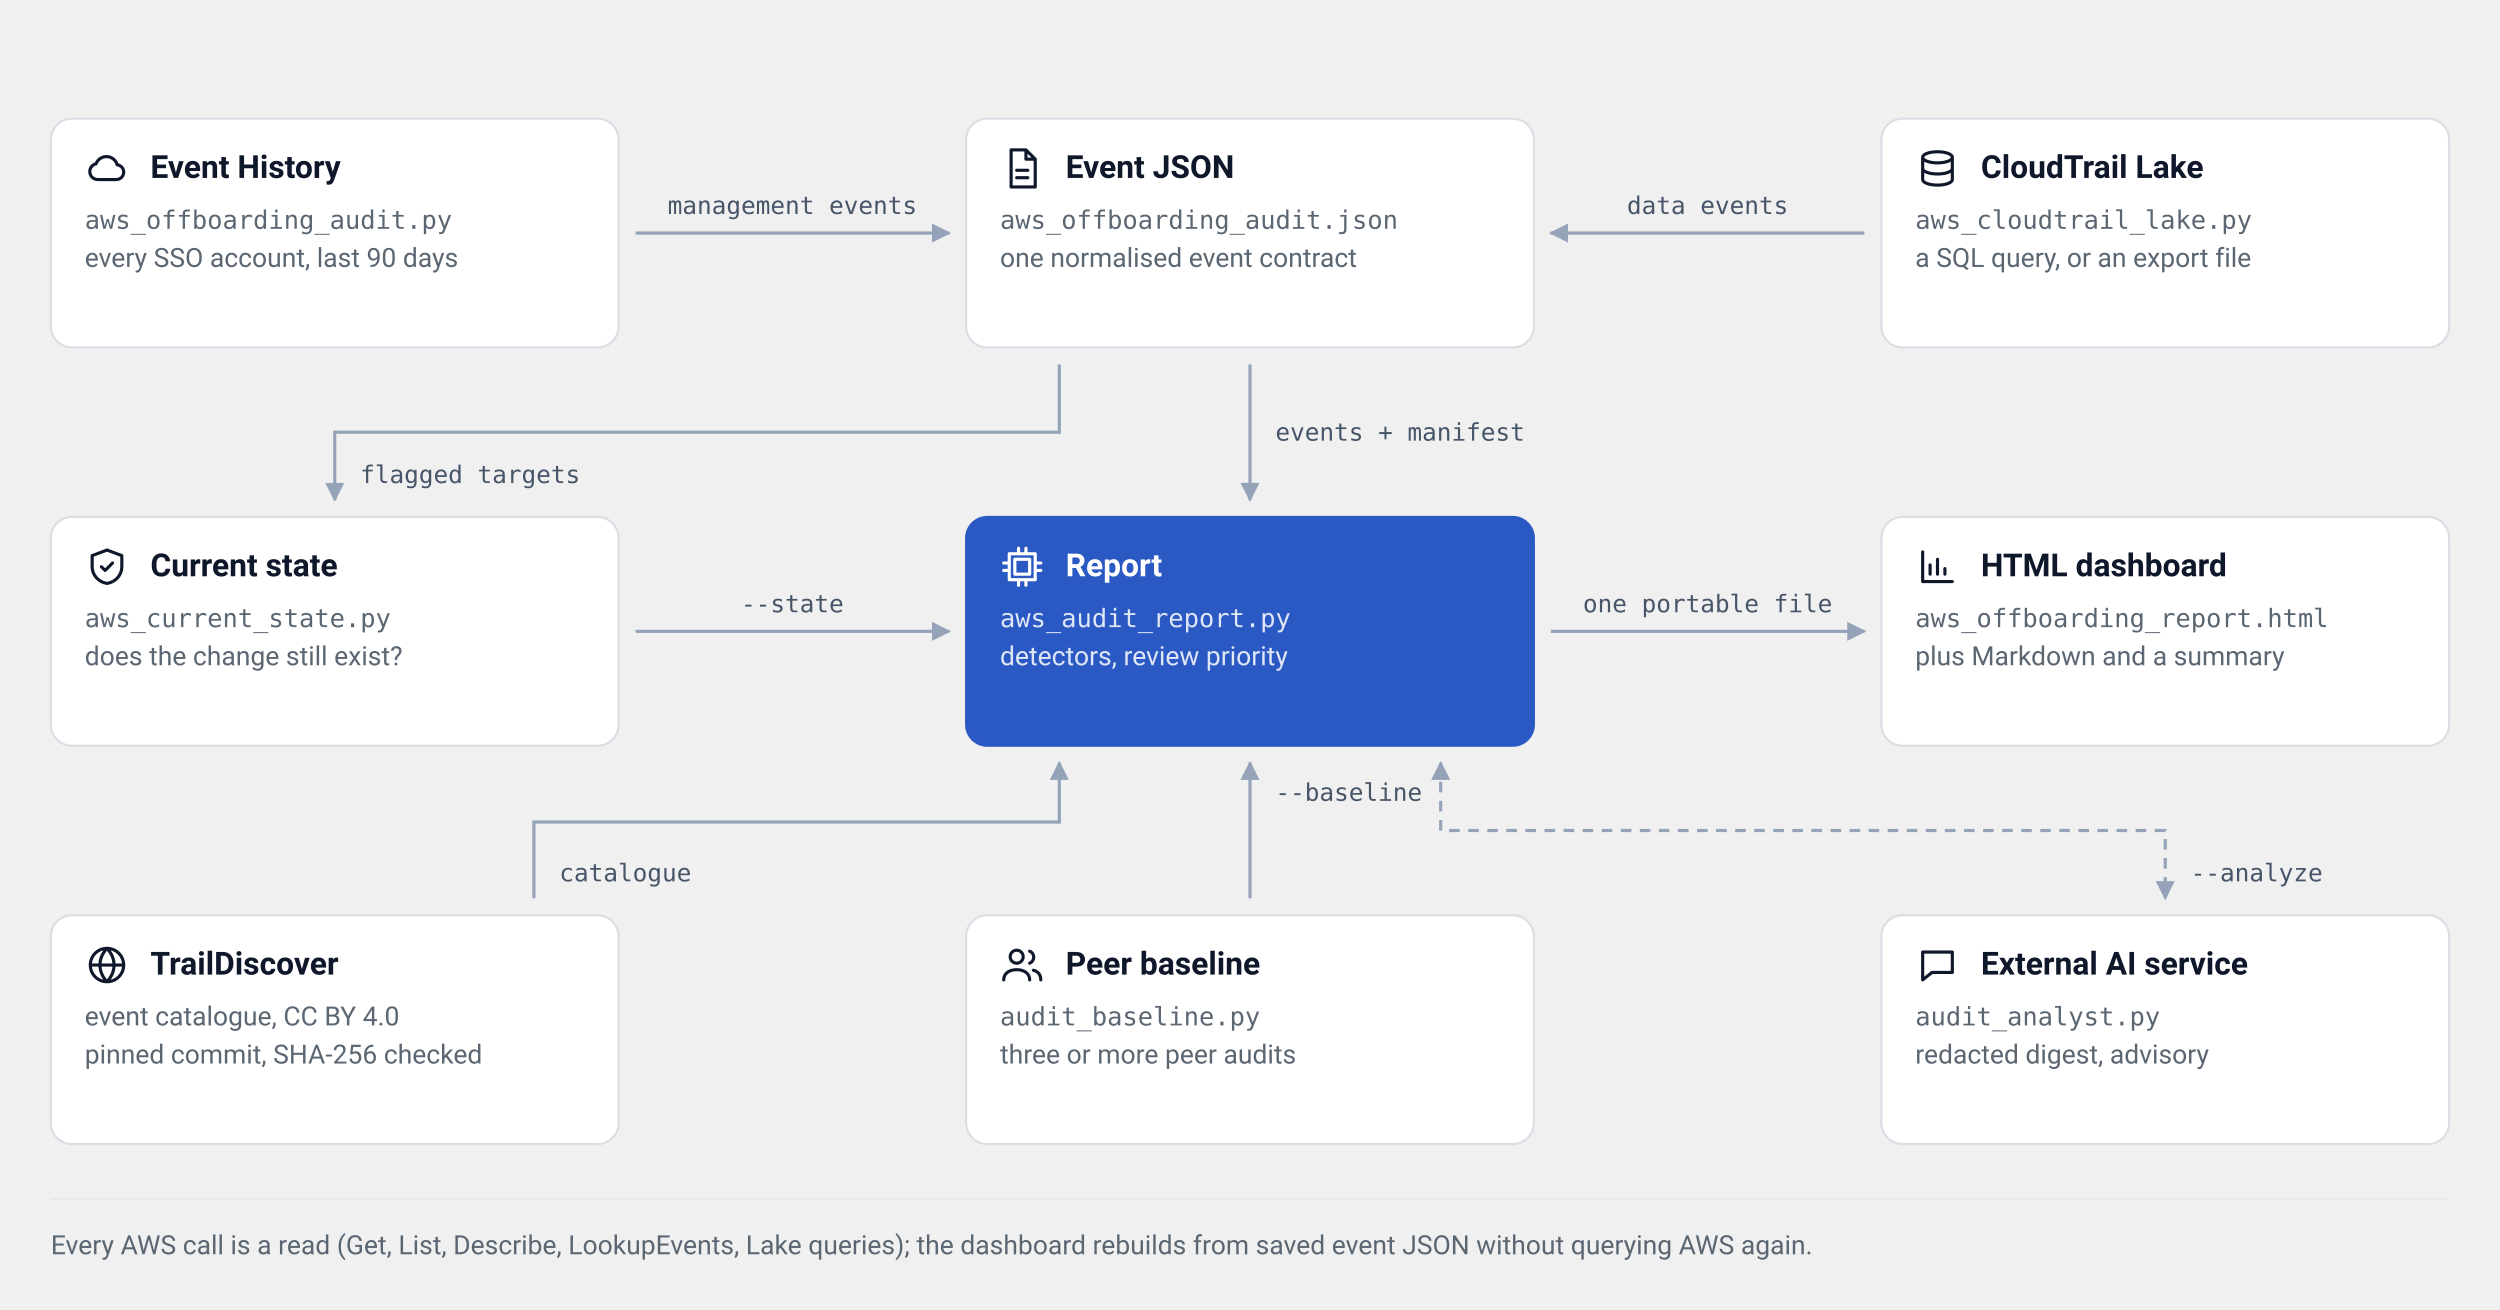
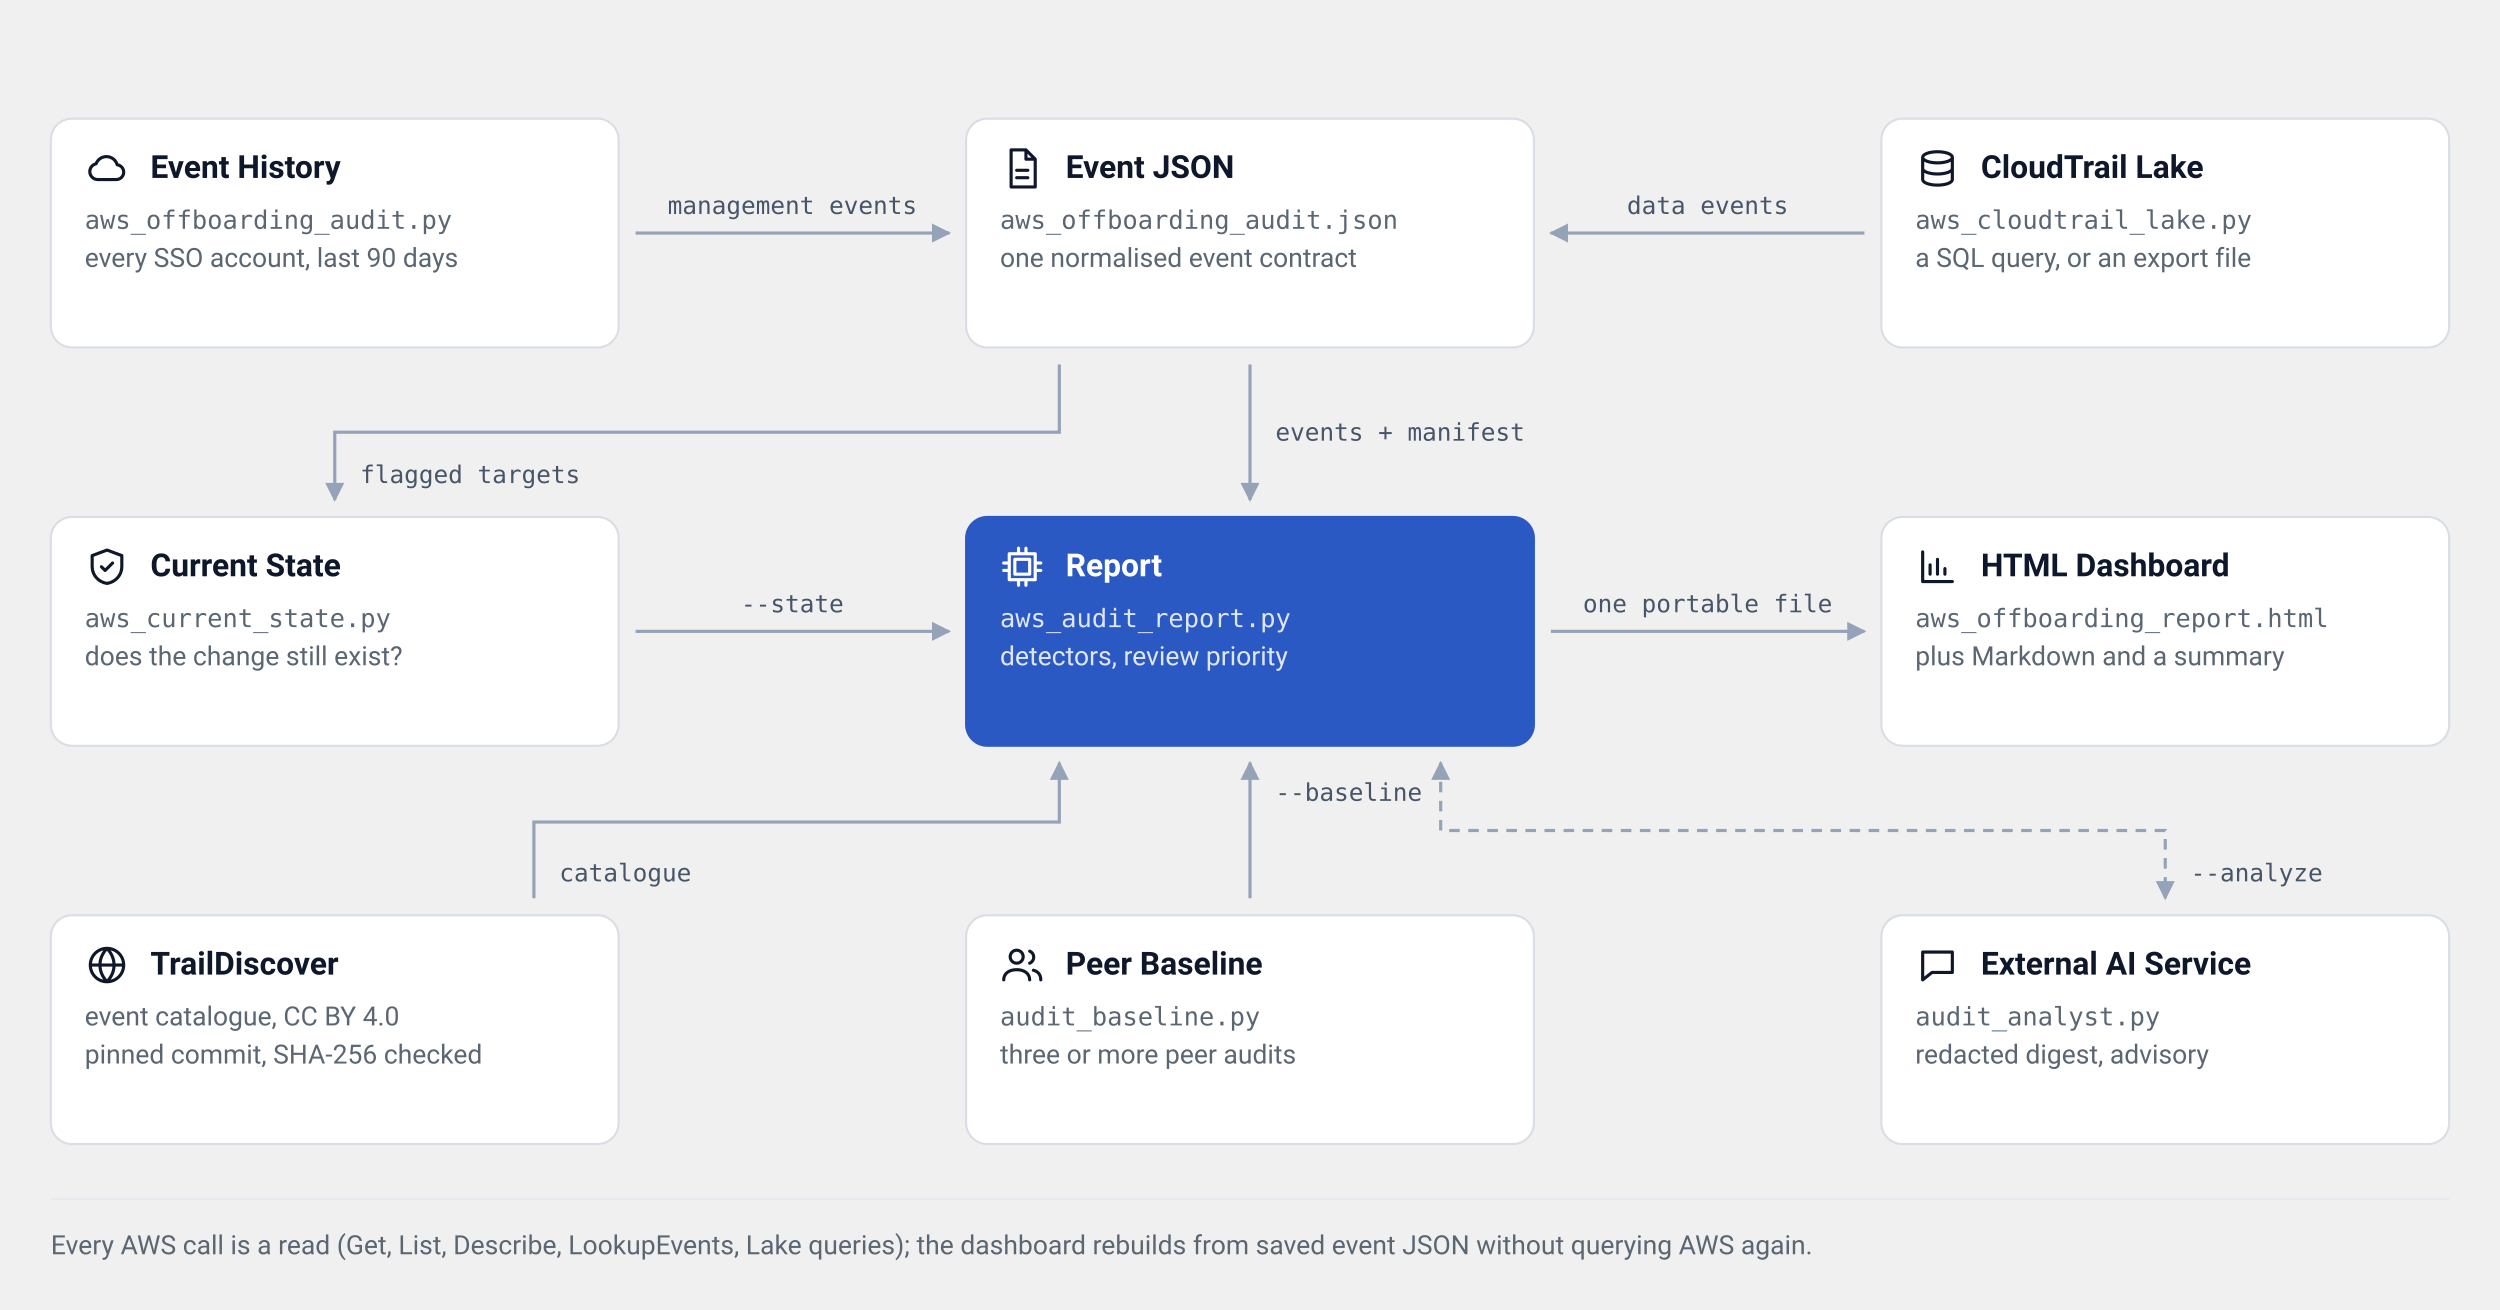
<svg xmlns="http://www.w3.org/2000/svg" viewBox="0 0 1180 618" width="1180" height="618" role="img" aria-label="Event History and CloudTrail Lake both write one event JSON file. The report reads it, with optional current state, a peer baseline, the pinned TrailDiscover catalogue and an external analysis, and writes the HTML dashboard. Every AWS call is a read.">
  <defs>
    <marker id="a" viewBox="0 0 10 10" refX="9" refY="5" markerWidth="6" markerHeight="6" orient="auto-start-reverse">
      <path d="M0 0 10 5 0 10z" fill="#94a3b8" />
    </marker>
    <marker id="b" viewBox="0 0 10 10" refX="1" refY="5" markerWidth="6" markerHeight="6" orient="auto">
      <path d="M10 0 0 5 10 10z" fill="#94a3b8" />
    </marker>
  </defs>
  <rect x="24" y="56" width="268" height="108" rx="10" fill="#ffffff" stroke="#d8dee4" stroke-width="1" />
  <g transform="translate(40.0,69.0) scale(0.875)" fill="none" stroke="#0f172a" stroke-width="1.7" stroke-linecap="round" stroke-linejoin="round">
    <path d="M7 18h10a4 4 0 0 0 .5-7.97A6 6 0 0 0 6.1 9.5 4.3 4.3 0 0 0 7 18z" />
  </g>
  <text x="71.0" y="84.0" font-family="system-ui,-apple-system,'Segoe UI',Roboto,Helvetica,Arial,sans-serif" font-size="15" fill="#0f172a" text-anchor="start" font-weight="600">Event History</text>
  <text x="40.0" y="108.0" font-family="ui-monospace,SFMono-Regular,'SF Mono',Menlo,Consolas,monospace" font-size="12" fill="#5b6673" text-anchor="start">aws_offboarding_audit.py</text>
  <text x="40.0" y="126.0" font-family="system-ui,-apple-system,'Segoe UI',Roboto,Helvetica,Arial,sans-serif" font-size="12.5" fill="#5b6673" text-anchor="start">every SSO account, last 90 days</text>
  <rect x="456" y="56" width="268" height="108" rx="10" fill="#ffffff" stroke="#d8dee4" stroke-width="1" />
  <g transform="translate(472.0,69.0) scale(0.875)" fill="none" stroke="#0f172a" stroke-width="1.7" stroke-linecap="round" stroke-linejoin="round">
    <path d="M6 2h8l5 5v15H6z M14 2v5h5 M9 13h6 M9 17h6" />
  </g>
  <text x="503.0" y="84.0" font-family="system-ui,-apple-system,'Segoe UI',Roboto,Helvetica,Arial,sans-serif" font-size="15" fill="#0f172a" text-anchor="start" font-weight="600">Event JSON</text>
  <text x="472.0" y="108.0" font-family="ui-monospace,SFMono-Regular,'SF Mono',Menlo,Consolas,monospace" font-size="12" fill="#5b6673" text-anchor="start">aws_offboarding_audit.json</text>
  <text x="472.0" y="126.0" font-family="system-ui,-apple-system,'Segoe UI',Roboto,Helvetica,Arial,sans-serif" font-size="12.5" fill="#5b6673" text-anchor="start">one normalised event contract</text>
  <rect x="888" y="56" width="268" height="108" rx="10" fill="#ffffff" stroke="#d8dee4" stroke-width="1" />
  <g transform="translate(904.0,69.0) scale(0.875)" fill="none" stroke="#0f172a" stroke-width="1.7" stroke-linecap="round" stroke-linejoin="round">
    <path d="M4 6c0-1.7 3.6-3 8-3s8 1.3 8 3-3.6 3-8 3-8-1.3-8-3z M4 6v12c0 1.7 3.6 3 8 3s8-1.3 8-3V6 M4 12c0 1.7 3.6 3 8 3s8-1.3 8-3" />
  </g>
  <text x="935.0" y="84.0" font-family="system-ui,-apple-system,'Segoe UI',Roboto,Helvetica,Arial,sans-serif" font-size="15" fill="#0f172a" text-anchor="start" font-weight="600">CloudTrail Lake</text>
  <text x="904.0" y="108.0" font-family="ui-monospace,SFMono-Regular,'SF Mono',Menlo,Consolas,monospace" font-size="12" fill="#5b6673" text-anchor="start">aws_cloudtrail_lake.py</text>
  <text x="904.0" y="126.0" font-family="system-ui,-apple-system,'Segoe UI',Roboto,Helvetica,Arial,sans-serif" font-size="12.5" fill="#5b6673" text-anchor="start">a SQL query, or an export file</text>
  <rect x="24" y="244" width="268" height="108" rx="10" fill="#ffffff" stroke="#d8dee4" stroke-width="1" />
  <g transform="translate(40.0,257.0) scale(0.875)" fill="none" stroke="#0f172a" stroke-width="1.7" stroke-linecap="round" stroke-linejoin="round">
    <path d="M12 3 4 6v6c0 4.5 3.4 8.3 8 9 4.6-.7 8-4.5 8-9V6z M9 12l2 2 4-4" />
  </g>
-   <text x="71.0" y="272.0" font-family="system-ui,-apple-system,'Segoe UI',Roboto,Helvetica,Arial,sans-serif" font-size="15" fill="#0f172a" text-anchor="start" font-weight="600">Current state</text>
+   <text x="71.0" y="272.0" font-family="system-ui,-apple-system,'Segoe UI',Roboto,Helvetica,Arial,sans-serif" font-size="15" fill="#0f172a" text-anchor="start" font-weight="600">Current State</text>
  <text x="40.0" y="296.0" font-family="ui-monospace,SFMono-Regular,'SF Mono',Menlo,Consolas,monospace" font-size="12" fill="#5b6673" text-anchor="start">aws_current_state.py</text>
  <text x="40.0" y="314.0" font-family="system-ui,-apple-system,'Segoe UI',Roboto,Helvetica,Arial,sans-serif" font-size="12.5" fill="#5b6673" text-anchor="start">does the change still exist?</text>
  <rect x="456" y="244" width="268" height="108" rx="10" fill="#2b59c3" stroke="#2b59c3" stroke-width="1" />
  <g transform="translate(472.0,257.0) scale(0.875)" fill="none" stroke="#ffffff" stroke-width="1.7" stroke-linecap="round" stroke-linejoin="round">
    <path d="M8 8h8v8H8z M5 5h14v14H5z M10 2v3 M14 2v3 M10 19v3 M14 19v3 M2 10h3 M2 14h3 M19 10h3 M19 14h3" />
  </g>
  <text x="503.0" y="272.0" font-family="system-ui,-apple-system,'Segoe UI',Roboto,Helvetica,Arial,sans-serif" font-size="15" fill="#ffffff" text-anchor="start" font-weight="600">Report</text>
  <text x="472.0" y="296.0" font-family="ui-monospace,SFMono-Regular,'SF Mono',Menlo,Consolas,monospace" font-size="12" fill="#ffffff" text-anchor="start" opacity="0.85">aws_audit_report.py</text>
  <text x="472.0" y="314.0" font-family="system-ui,-apple-system,'Segoe UI',Roboto,Helvetica,Arial,sans-serif" font-size="12.5" fill="#ffffff" text-anchor="start" opacity="0.85">detectors, review priority</text>
  <rect x="888" y="244" width="268" height="108" rx="10" fill="#ffffff" stroke="#d8dee4" stroke-width="1" />
  <g transform="translate(904.0,257.0) scale(0.875)" fill="none" stroke="#0f172a" stroke-width="1.7" stroke-linecap="round" stroke-linejoin="round">
    <path d="M4 20V4 M4 20h16 M8 16v-5 M12 16V8 M16 16v-3" />
  </g>
-   <text x="935.0" y="272.0" font-family="system-ui,-apple-system,'Segoe UI',Roboto,Helvetica,Arial,sans-serif" font-size="15" fill="#0f172a" text-anchor="start" font-weight="600">HTML dashboard</text>
+   <text x="935.0" y="272.0" font-family="system-ui,-apple-system,'Segoe UI',Roboto,Helvetica,Arial,sans-serif" font-size="15" fill="#0f172a" text-anchor="start" font-weight="600">HTML Dashboard</text>
  <text x="904.0" y="296.0" font-family="ui-monospace,SFMono-Regular,'SF Mono',Menlo,Consolas,monospace" font-size="12" fill="#5b6673" text-anchor="start">aws_offboarding_report.html</text>
  <text x="904.0" y="314.0" font-family="system-ui,-apple-system,'Segoe UI',Roboto,Helvetica,Arial,sans-serif" font-size="12.5" fill="#5b6673" text-anchor="start">plus Markdown and a summary</text>
  <rect x="24" y="432" width="268" height="108" rx="10" fill="#ffffff" stroke="#d8dee4" stroke-width="1" />
  <g transform="translate(40.0,445.0) scale(0.875)" fill="none" stroke="#0f172a" stroke-width="1.7" stroke-linecap="round" stroke-linejoin="round">
    <path d="M12 3a9 9 0 1 0 0 18 9 9 0 0 0 0-18z M3 12h18 M12 3c2.5 2.7 3.8 5.7 3.8 9s-1.3 6.3-3.8 9 M12 3c-2.5 2.7-3.8 5.7-3.8 9s1.3 6.3 3.8 9" />
  </g>
  <text x="71.0" y="460.0" font-family="system-ui,-apple-system,'Segoe UI',Roboto,Helvetica,Arial,sans-serif" font-size="15" fill="#0f172a" text-anchor="start" font-weight="600">TrailDiscover</text>
  <text x="40.0" y="484.0" font-family="system-ui,-apple-system,'Segoe UI',Roboto,Helvetica,Arial,sans-serif" font-size="12.5" fill="#5b6673" text-anchor="start">event catalogue, CC BY 4.0</text>
  <text x="40.0" y="502.0" font-family="system-ui,-apple-system,'Segoe UI',Roboto,Helvetica,Arial,sans-serif" font-size="12.5" fill="#5b6673" text-anchor="start">pinned commit, SHA-256 checked</text>
  <rect x="456" y="432" width="268" height="108" rx="10" fill="#ffffff" stroke="#d8dee4" stroke-width="1" />
  <g transform="translate(472.0,445.0) scale(0.875)" fill="none" stroke="#0f172a" stroke-width="1.7" stroke-linecap="round" stroke-linejoin="round">
    <path d="M9 11a3.5 3.5 0 1 0 0-7 3.5 3.5 0 0 0 0 7z M2 20c0-3.5 3-5.5 7-5.5s7 2 7 5.5 M16 4.5a3.5 3.5 0 0 1 0 6.5 M18 14.8c2.4.6 4 2.3 4 5.2" />
  </g>
-   <text x="503.0" y="460.0" font-family="system-ui,-apple-system,'Segoe UI',Roboto,Helvetica,Arial,sans-serif" font-size="15" fill="#0f172a" text-anchor="start" font-weight="600">Peer baseline</text>
+   <text x="503.0" y="460.0" font-family="system-ui,-apple-system,'Segoe UI',Roboto,Helvetica,Arial,sans-serif" font-size="15" fill="#0f172a" text-anchor="start" font-weight="600">Peer Baseline</text>
  <text x="472.0" y="484.0" font-family="ui-monospace,SFMono-Regular,'SF Mono',Menlo,Consolas,monospace" font-size="12" fill="#5b6673" text-anchor="start">audit_baseline.py</text>
  <text x="472.0" y="502.0" font-family="system-ui,-apple-system,'Segoe UI',Roboto,Helvetica,Arial,sans-serif" font-size="12.5" fill="#5b6673" text-anchor="start">three or more peer audits</text>
  <rect x="888" y="432" width="268" height="108" rx="10" fill="#ffffff" stroke="#d8dee4" stroke-width="1" />
  <g transform="translate(904.0,445.0) scale(0.875)" fill="none" stroke="#0f172a" stroke-width="1.7" stroke-linecap="round" stroke-linejoin="round">
    <path d="M4 5h16v11H9l-5 4z" />
  </g>
-   <text x="935.0" y="460.0" font-family="system-ui,-apple-system,'Segoe UI',Roboto,Helvetica,Arial,sans-serif" font-size="15" fill="#0f172a" text-anchor="start" font-weight="600">External AI service</text>
+   <text x="935.0" y="460.0" font-family="system-ui,-apple-system,'Segoe UI',Roboto,Helvetica,Arial,sans-serif" font-size="15" fill="#0f172a" text-anchor="start" font-weight="600">External AI Service</text>
  <text x="904.0" y="484.0" font-family="ui-monospace,SFMono-Regular,'SF Mono',Menlo,Consolas,monospace" font-size="12" fill="#5b6673" text-anchor="start">audit_analyst.py</text>
  <text x="904.0" y="502.0" font-family="system-ui,-apple-system,'Segoe UI',Roboto,Helvetica,Arial,sans-serif" font-size="12.5" fill="#5b6673" text-anchor="start">redacted digest, advisory</text>
  <polyline points="300,110.0 448,110.0" fill="none" stroke="#94a3b8" stroke-width="1.5" marker-end="url(#a)" />
  <text x="374.0" y="101.0" font-family="ui-monospace,SFMono-Regular,'SF Mono',Menlo,Consolas,monospace" font-size="11.5" fill="#475569" text-anchor="middle">management events</text>
  <polyline points="880,110.0 732,110.0" fill="none" stroke="#94a3b8" stroke-width="1.5" marker-end="url(#a)" />
  <text x="806.0" y="101.0" font-family="ui-monospace,SFMono-Regular,'SF Mono',Menlo,Consolas,monospace" font-size="11.5" fill="#475569" text-anchor="middle">data events</text>
  <polyline points="590.0,172 590.0,236" fill="none" stroke="#94a3b8" stroke-width="1.5" marker-end="url(#a)" />
  <text x="602.0" y="208.0" font-family="ui-monospace,SFMono-Regular,'SF Mono',Menlo,Consolas,monospace" font-size="11.5" fill="#475569" text-anchor="start">events + manifest</text>
  <polyline points="500,172 500,204 158.0,204 158.0,236" fill="none" stroke="#94a3b8" stroke-width="1.5" marker-end="url(#a)" />
  <text x="170.0" y="228.0" font-family="ui-monospace,SFMono-Regular,'SF Mono',Menlo,Consolas,monospace" font-size="11.5" fill="#475569" text-anchor="start">flagged targets</text>
  <polyline points="300,298.0 448,298.0" fill="none" stroke="#94a3b8" stroke-width="1.5" marker-end="url(#a)" />
  <text x="374.0" y="289.0" font-family="ui-monospace,SFMono-Regular,'SF Mono',Menlo,Consolas,monospace" font-size="11.5" fill="#475569" text-anchor="middle">--state</text>
  <polyline points="732,298.0 880,298.0" fill="none" stroke="#94a3b8" stroke-width="1.5" marker-end="url(#a)" />
  <text x="806.0" y="289.0" font-family="ui-monospace,SFMono-Regular,'SF Mono',Menlo,Consolas,monospace" font-size="11.5" fill="#475569" text-anchor="middle">one portable file</text>
  <polyline points="252,424 252,388 500,388 500,360" fill="none" stroke="#94a3b8" stroke-width="1.5" marker-end="url(#a)" />
  <text x="264.0" y="416.0" font-family="ui-monospace,SFMono-Regular,'SF Mono',Menlo,Consolas,monospace" font-size="11.5" fill="#475569" text-anchor="start">catalogue</text>
  <polyline points="590.0,424 590.0,360" fill="none" stroke="#94a3b8" stroke-width="1.5" marker-end="url(#a)" />
  <text x="602.0" y="378.0" font-family="ui-monospace,SFMono-Regular,'SF Mono',Menlo,Consolas,monospace" font-size="11.5" fill="#475569" text-anchor="start">--baseline</text>
  <polyline points="680,360 680,392 1022.0,392 1022.0,424" fill="none" stroke="#94a3b8" stroke-width="1.5" stroke-dasharray="5 4" marker-end="url(#a)" marker-start="url(#b)" />
  <text x="1034.0" y="416.0" font-family="ui-monospace,SFMono-Regular,'SF Mono',Menlo,Consolas,monospace" font-size="11.5" fill="#475569" text-anchor="start">--analyze</text>
  <line x1="24" y1="566" x2="1156" y2="566" stroke="#e6e9ee" stroke-width="1" />
  <text x="24.0" y="592.0" font-family="system-ui,-apple-system,'Segoe UI',Roboto,Helvetica,Arial,sans-serif" font-size="12.5" fill="#5b6673" text-anchor="start">Every AWS call is a read (Get, List, Describe, LookupEvents, Lake queries); the dashboard rebuilds from saved event JSON without querying AWS again.</text>
</svg>
